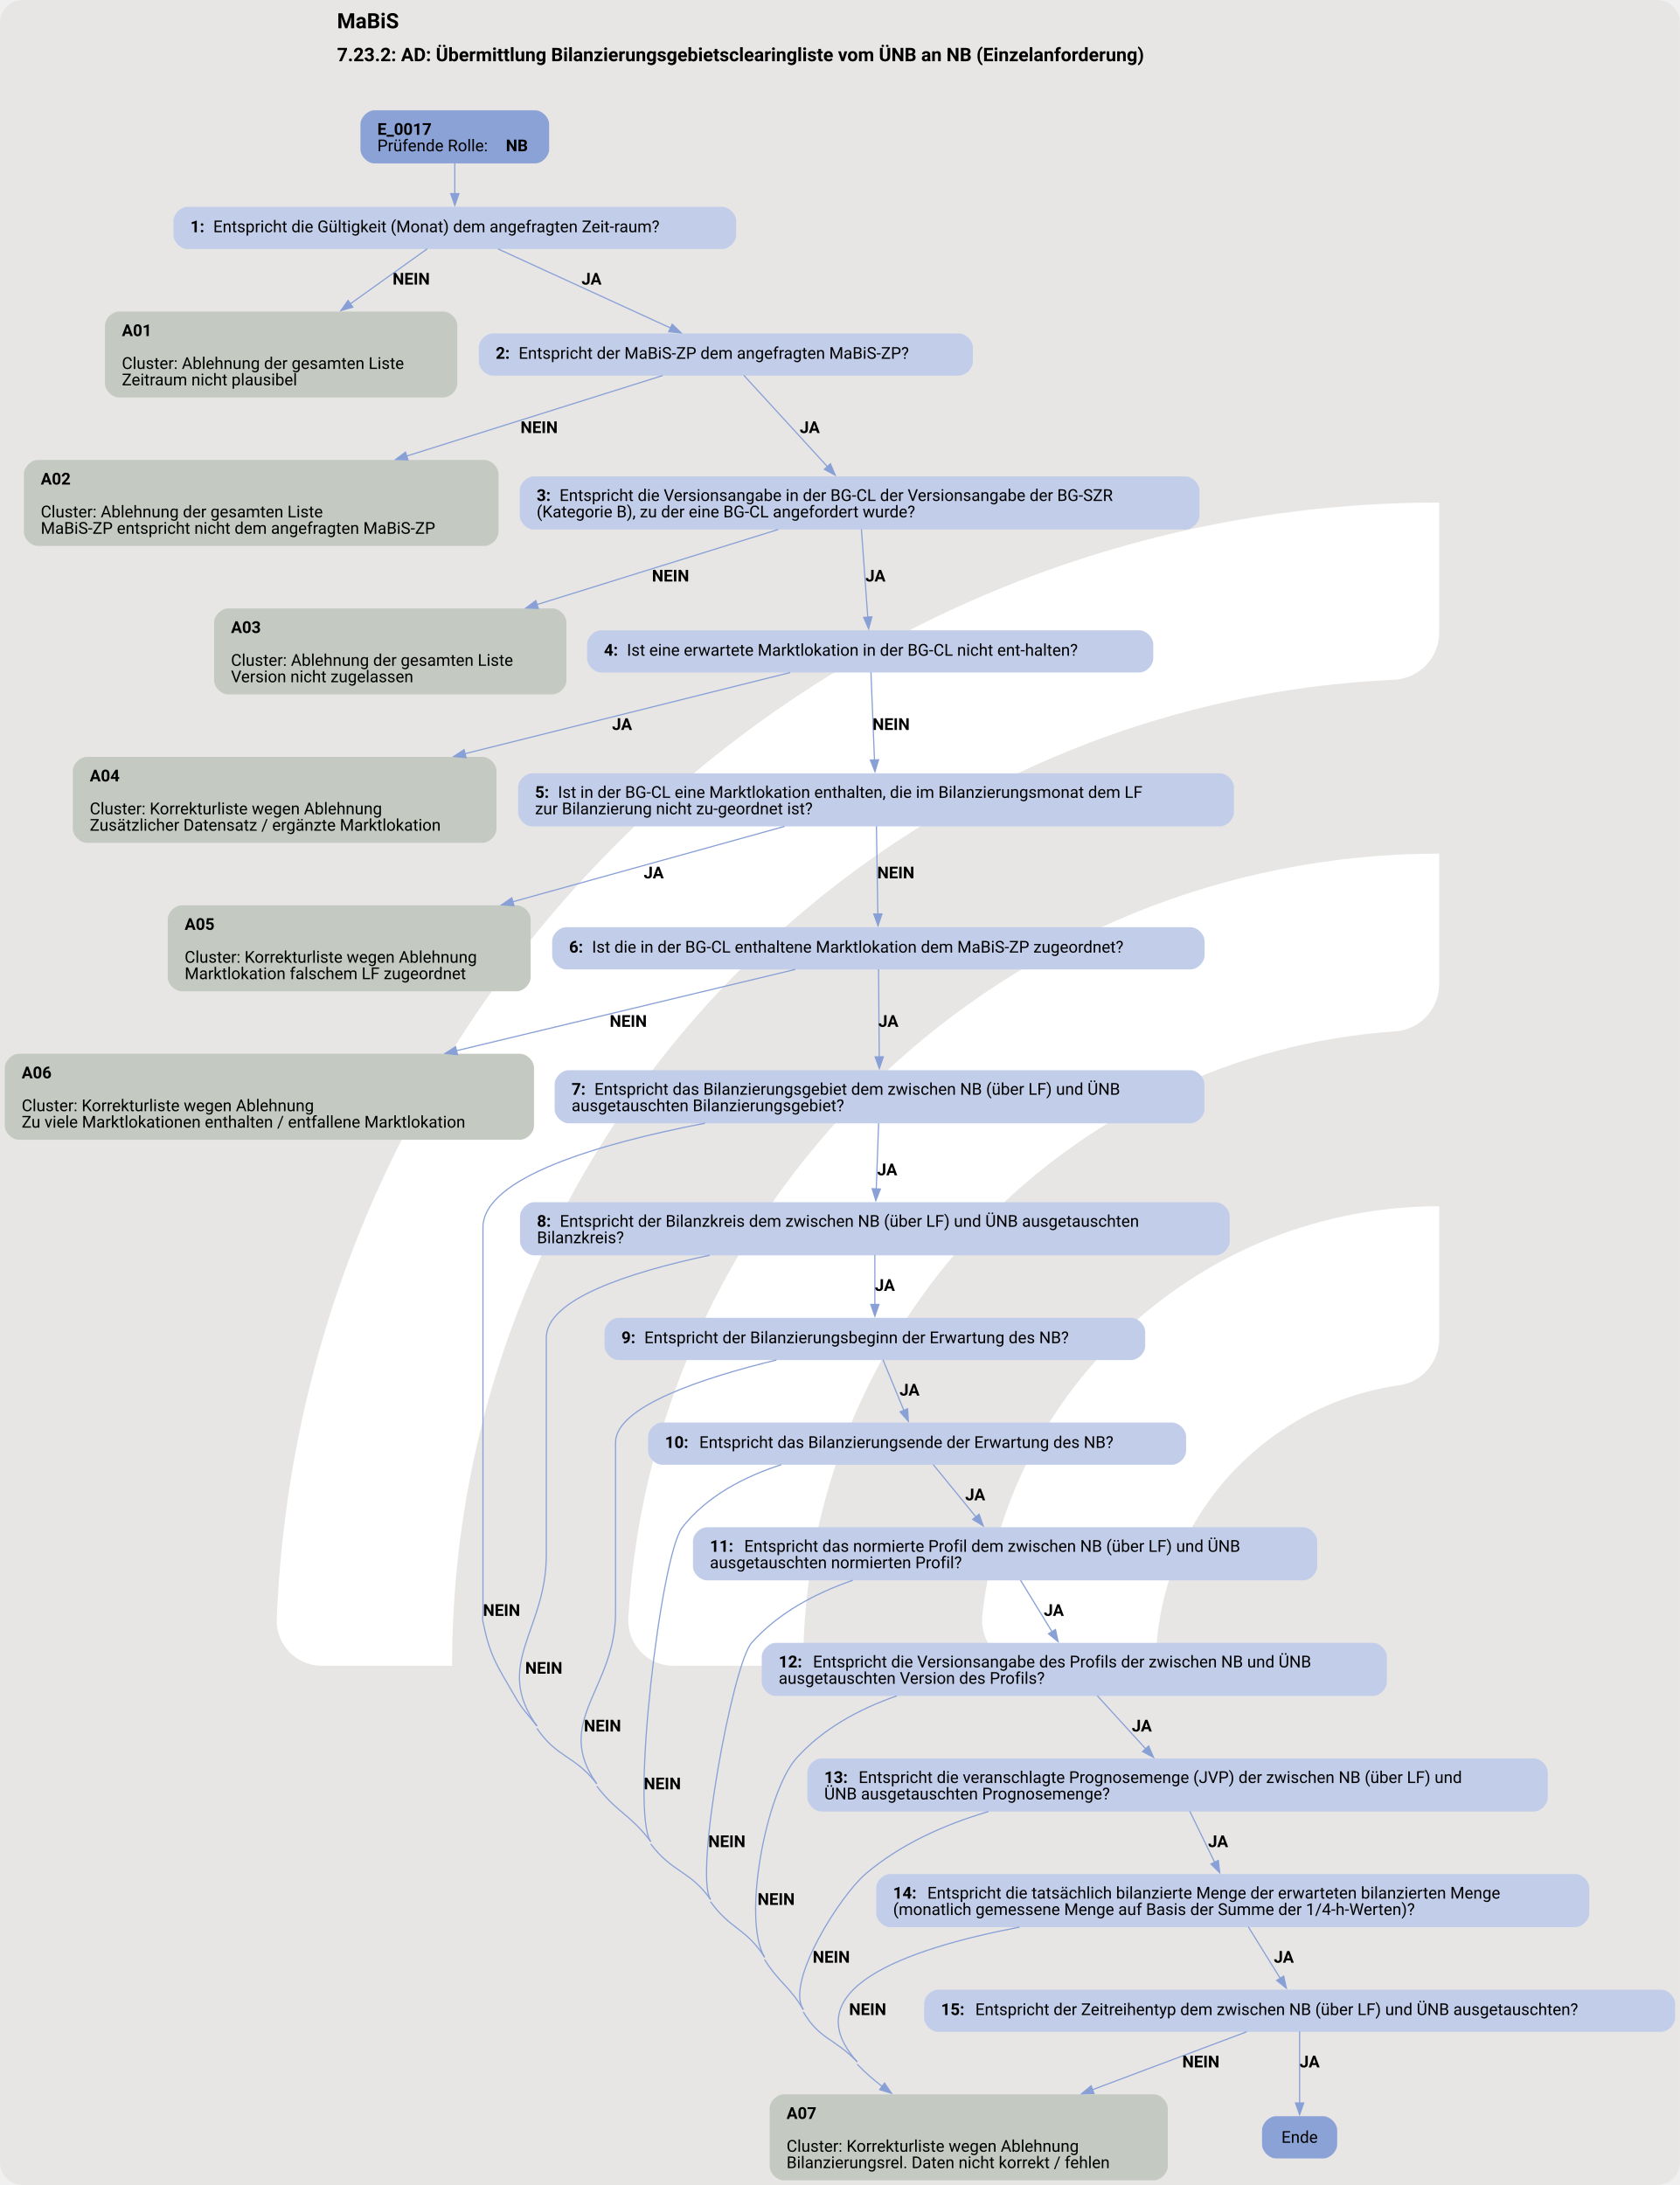
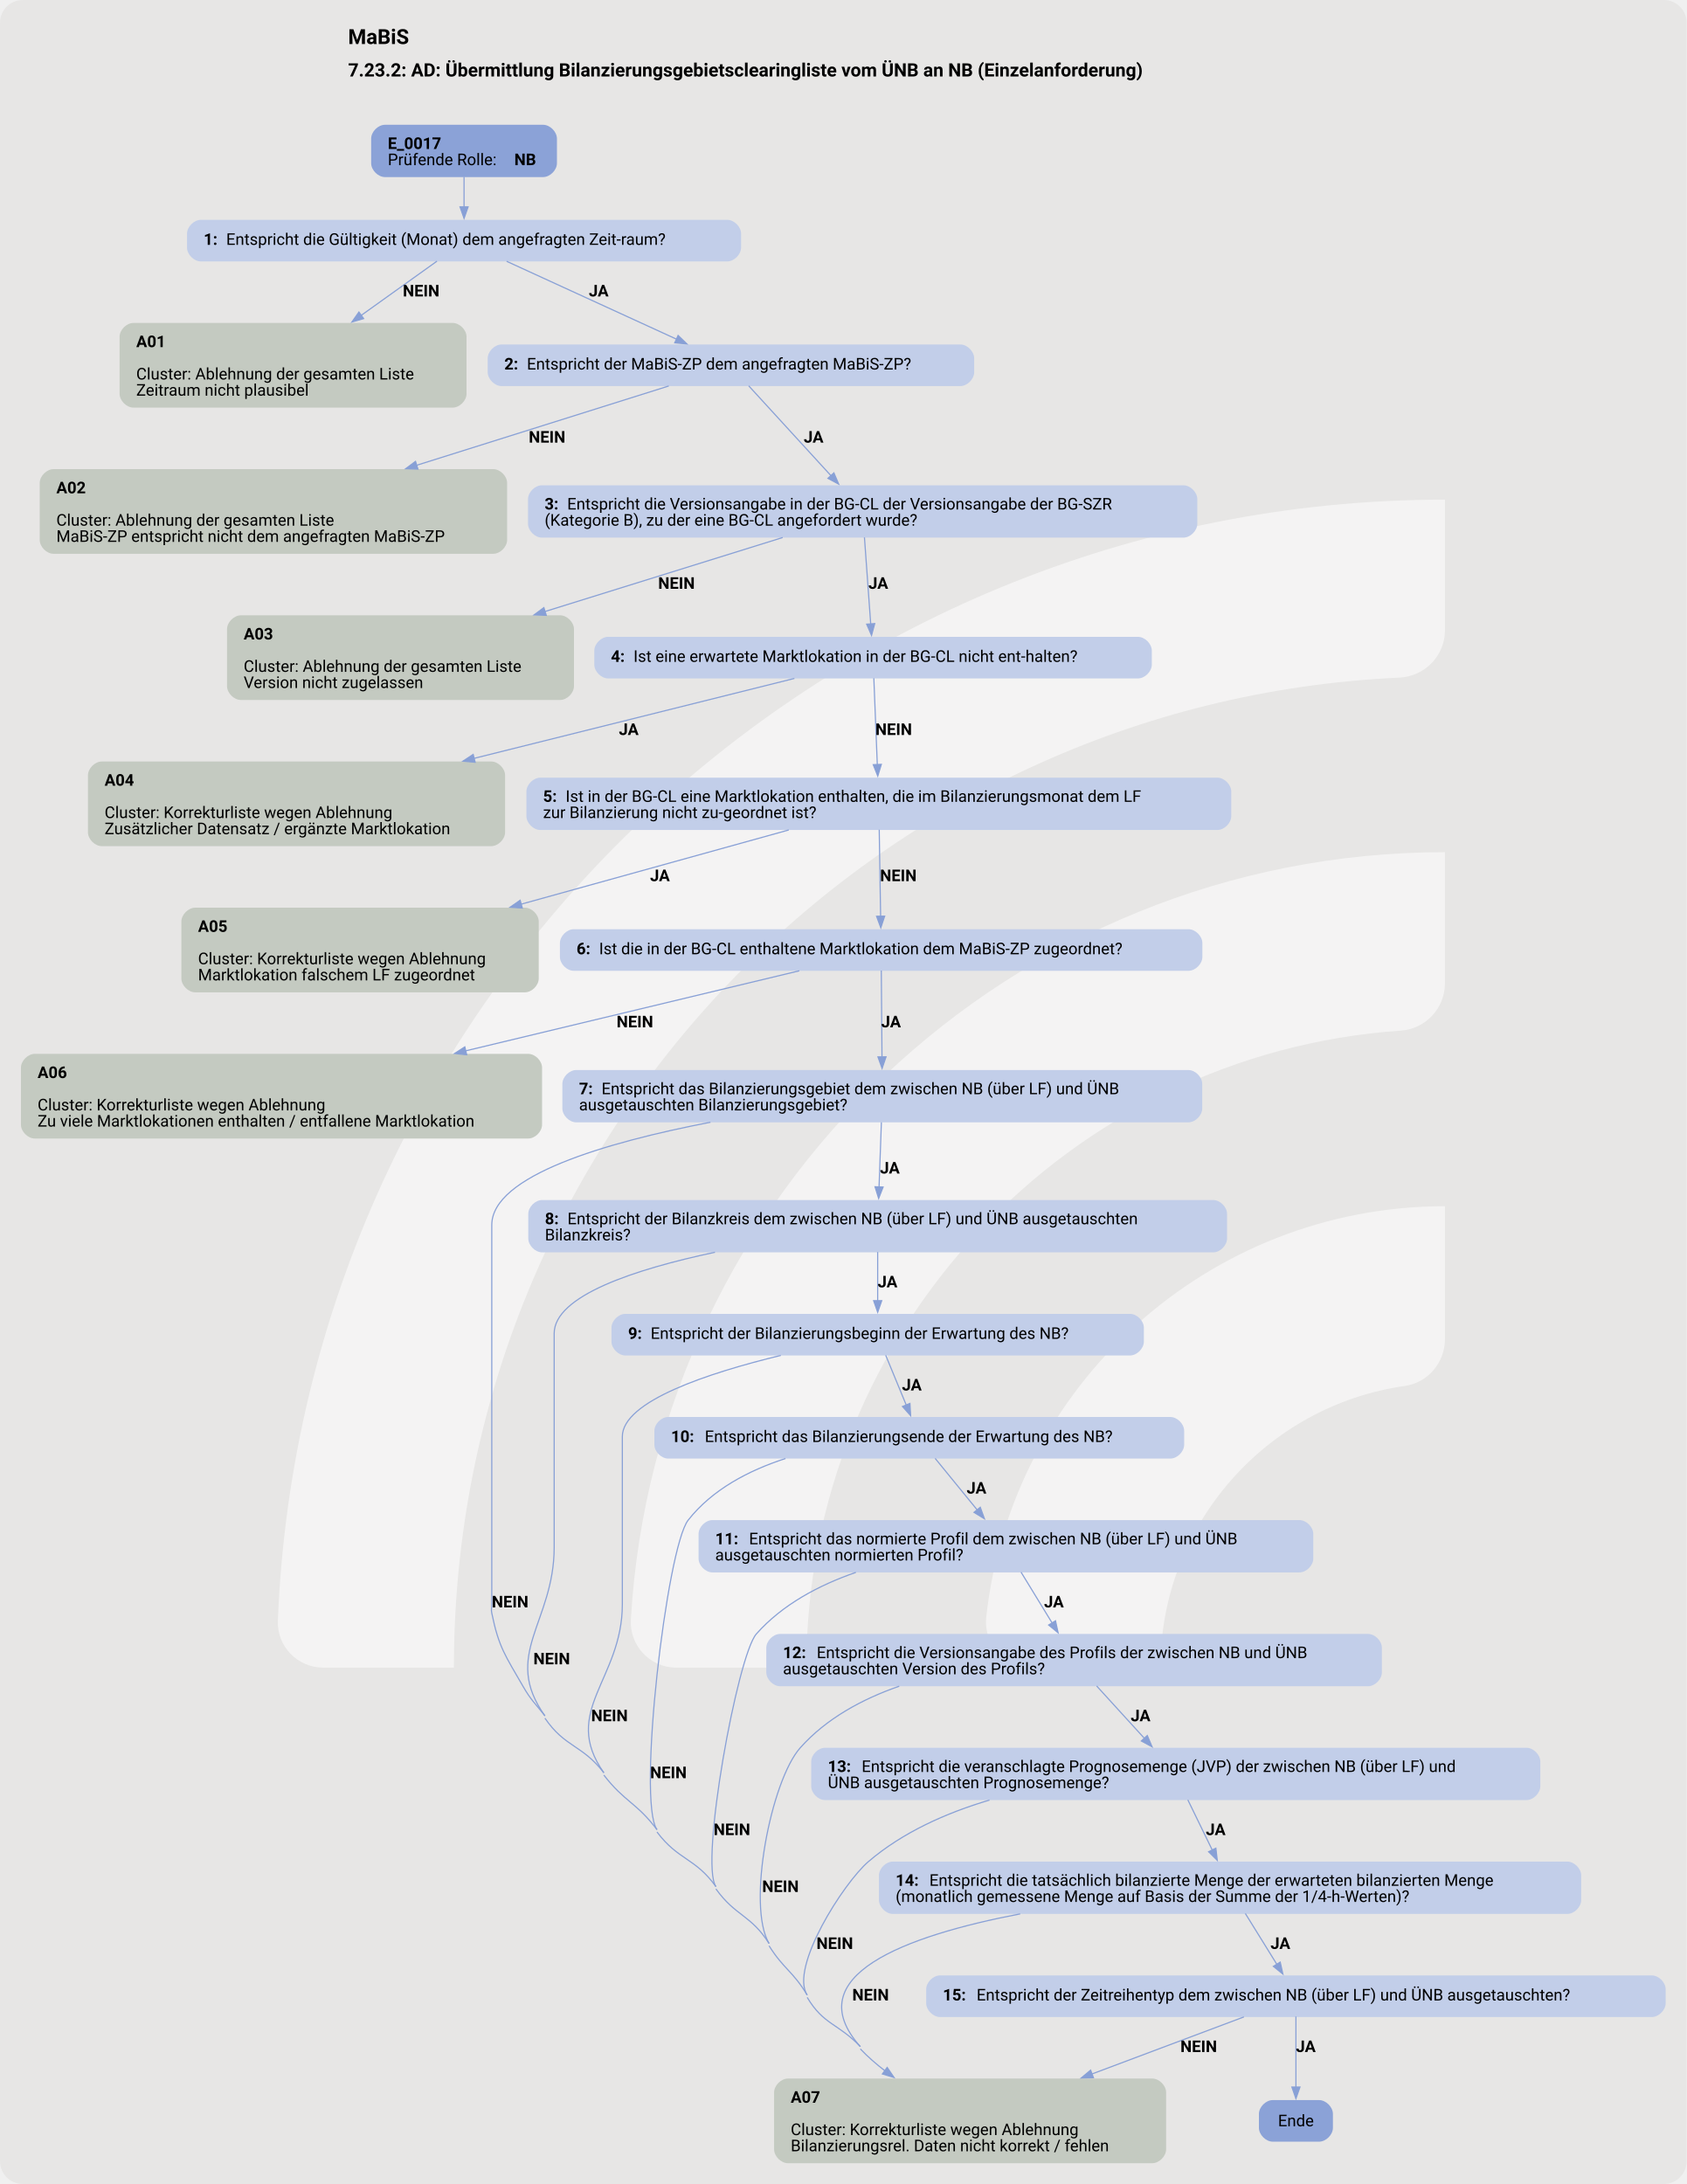
- <svg xmlns="http://www.w3.org/2000/svg" version="1.1" width="1476.0px" viewBox="0 0 1476.0 1920.0" height="1920.0px">
+ <svg xmlns="http://www.w3.org/2000/svg" version="1.1" width="1482.667px" viewBox="0 0 1482.667 1920.0" height="1920.0px">
  <g>
-     <svg version="1.1" width="1476.0px" viewBox="0 0 1476.0 1920.0" height="1920.0px">
-       <rect fill="#e7e6e5" x="0" y="0" width="1476.0" height="1920.0" rx="20" ry="20" />
+     <svg version="1.1" width="1482.667px" viewBox="0 0 1482.667 1920.0" height="1920.0px">
+       <rect fill="#e7e6e5" x="0" y="0" width="1482.667" height="1920.0" rx="20" ry="20" />
      <g>
-         <g transform="translate(147.6, 380.8935) scale(1 1) translate(0, 0) scale(2.038533 2.038533) ">
+         <g transform="translate(148.2667, 378.2778) scale(1 1) translate(0, 0) scale(2.047741 2.047741) ">
          <defs>
-             <style>.cls-1{fill:#fff;}</style>
+             <style>.cls-1{fill:#ffffff88;}</style>
          </defs>
          <path class="cls-1" d="M122.44,531.2h-56.1c-11,0-19.9-9.12-19.46-20.11C57.47,243.89,278.15,29.78,547.91,29.78v56.02c0,10.98-8.69,19.89-19.66,20.39-225.51,10.31-405.8,197-405.8,425Z" />
          <path class="cls-1" d="M273.78,531.2h-55.93c-11.23,0-20.09-9.48-19.43-20.69,10.74-183.44,163.39-329.39,349.48-329.39v56.26c0,10.71-8.27,19.62-18.96,20.35-142.35,9.77-255.17,128.69-255.17,273.46Z" />
          <path class="cls-1" d="M425.77,531.2h-55.45c-11.65,0-20.6-10.17-19.33-21.75,10.87-99.03,95.03-176.34,196.92-176.34v57.01c0,10.05-7.28,18.75-17.23,20.16-59.22,8.4-104.91,59.42-104.91,120.92Z" />
        </g>
-         <svg width="1107pt" height="1440pt" viewBox="0.00 0.00 1106.87 1440.00">
-           <g id="graph0" class="graph" transform="scale(0.7732 0.7732) rotate(0) translate(4 1858.39)">
+         <svg width="1112pt" height="1440pt" viewBox="0.00 0.00 1111.81 1440.00">
+           <g id="graph0" class="graph" transform="scale(0.761748 0.761748) rotate(0) translate(18 1872.39)">
            <text text-anchor="start" x="283.15" y="-1834.29" font-family="Roboto, sans-serif" font-weight="bold" font-size="18.00">MaBiS</text>
            <text text-anchor="start" x="283.15" y="-1806.19" font-family="Roboto, sans-serif" font-weight="bold" font-size="16.00">7.23.2: AD: Übermittlung Bilanzierungsgebietsclearingliste vom ÜNB an NB (Einzelanforderung)</text>
            <g id="node1" class="node">
              <path fill="#8ba2d7" stroke="black" stroke-width="0" d="M451.92,-1764.39C451.92,-1764.39 315.12,-1764.39 315.12,-1764.39 309.12,-1764.39 303.12,-1758.39 303.12,-1752.39 303.12,-1752.39 303.12,-1731.11 303.12,-1731.11 303.12,-1725.11 309.12,-1719.11 315.12,-1719.11 315.12,-1719.11 451.92,-1719.11 451.92,-1719.11 457.92,-1719.11 463.92,-1725.11 463.92,-1731.11 463.92,-1731.11 463.92,-1752.39 463.92,-1752.39 463.92,-1758.39 457.92,-1764.39 451.92,-1764.39" />
              <text text-anchor="start" x="317.52" y="-1743.45" font-family="Roboto, sans-serif" font-weight="bold" font-size="14.00">E_0017</text>
              <text text-anchor="start" x="317.52" y="-1729.45" font-family="Roboto, sans-serif" font-size="14.00">Prüfende Rolle: </text>
              <text text-anchor="start" x="427.02" y="-1729.45" font-family="Roboto, sans-serif" font-weight="bold" font-size="14.00">NB</text>
            </g>
            <g id="node2" class="node">
              <path fill="#c2cee9" stroke="black" stroke-width="0" d="M611.3,-1682.11C611.3,-1682.11 155.75,-1682.11 155.75,-1682.11 149.75,-1682.11 143.75,-1676.11 143.75,-1670.11 143.75,-1670.11 143.75,-1658.11 143.75,-1658.11 143.75,-1652.11 149.75,-1646.11 155.75,-1646.11 155.75,-1646.11 611.3,-1646.11 611.3,-1646.11 617.3,-1646.11 623.3,-1652.11 623.3,-1658.11 623.3,-1658.11 623.3,-1670.11 623.3,-1670.11 623.3,-1676.11 617.3,-1682.11 611.3,-1682.11" />
              <text text-anchor="start" x="158.15" y="-1660.44" font-family="Roboto, sans-serif" font-weight="bold" font-size="14.00">1: </text>
              <text text-anchor="start" x="177.65" y="-1660.44" font-family="Roboto, sans-serif" font-size="14.00">Entspricht die Gültigkeit (Monat) dem angefragten Zeit-raum?</text>
            </g>
            <g id="edge1" class="edge">
              <path fill="none" stroke="#88a0d6" d="M383.52,-1719.28C383.52,-1711.2 383.52,-1701.9 383.52,-1693.3" />
              <polygon fill="#88a0d6" stroke="#88a0d6" points="387.03,-1693.34 383.53,-1683.34 380.03,-1693.34 387.03,-1693.34" />
            </g>
            <g id="node3" class="node">
              <path fill="#c4cac1" stroke="black" stroke-width="0" d="M373.68,-1592.86C373.68,-1592.86 97.38,-1592.86 97.38,-1592.86 91.38,-1592.86 85.38,-1586.86 85.38,-1580.86 85.38,-1580.86 85.38,-1531.58 85.38,-1531.58 85.38,-1525.58 91.38,-1519.58 97.38,-1519.58 97.38,-1519.58 373.68,-1519.58 373.68,-1519.58 379.68,-1519.58 385.68,-1525.58 385.68,-1531.58 385.68,-1531.58 385.68,-1580.86 385.68,-1580.86 385.68,-1586.86 379.68,-1592.86 373.68,-1592.86" />
              <text text-anchor="start" x="99.78" y="-1571.92" font-family="Roboto, sans-serif" font-weight="bold" font-size="14.00">A01</text>
              <text text-anchor="start" x="99.78" y="-1543.92" font-family="Roboto, sans-serif" font-size="14.00">Cluster: Ablehnung der gesamten Liste</text>
              <text text-anchor="start" x="99.78" y="-1529.92" font-family="Roboto, sans-serif" font-size="14.00">Zeitraum nicht plausibel</text>
            </g>
            <g id="edge2" class="edge">
              <path fill="none" stroke="#88a0d6" d="M360.07,-1646.33C342.45,-1633.72 317.5,-1615.87 294.56,-1599.46" />
              <polygon fill="#88a0d6" stroke="#88a0d6" points="296.61,-1596.62 286.44,-1593.65 292.54,-1602.31 296.61,-1596.62" />
              <text text-anchor="start" x="330.52" y="-1615.81" font-family="Roboto, sans-serif" font-weight="bold" font-size="14.00">NEIN</text>
            </g>
            <g id="node4" class="node">
              <path fill="#c2cee9" stroke="black" stroke-width="0" d="M813.05,-1574.22C813.05,-1574.22 416,-1574.22 416,-1574.22 410,-1574.22 404,-1568.22 404,-1562.22 404,-1562.22 404,-1550.22 404,-1550.22 404,-1544.22 410,-1538.22 416,-1538.22 416,-1538.22 813.05,-1538.22 813.05,-1538.22 819.05,-1538.22 825.05,-1544.22 825.05,-1550.22 825.05,-1550.22 825.05,-1562.22 825.05,-1562.22 825.05,-1568.22 819.05,-1574.22 813.05,-1574.22" />
              <text text-anchor="start" x="418.4" y="-1552.55" font-family="Roboto, sans-serif" font-weight="bold" font-size="14.00">2: </text>
              <text text-anchor="start" x="437.9" y="-1552.55" font-family="Roboto, sans-serif" font-size="14.00">Entspricht der MaBiS-ZP dem angefragten MaBiS-ZP?</text>
            </g>
            <g id="edge3" class="edge">
              <path fill="none" stroke="#88a0d6" d="M420.38,-1646.21C460.28,-1627.93 524,-1598.72 567.48,-1578.78" />
              <polygon fill="#88a0d6" stroke="#88a0d6" points="568.79,-1582.03 576.42,-1574.69 565.87,-1575.67 568.79,-1582.03" />
              <text text-anchor="start" x="491.52" y="-1615.81" font-family="Roboto, sans-serif" font-weight="bold" font-size="14.00">JA</text>
            </g>
            <g id="node5" class="node">
              <path fill="#c4cac1" stroke="black" stroke-width="0" d="M408.8,-1466.33C408.8,-1466.33 28.25,-1466.33 28.25,-1466.33 22.25,-1466.33 16.25,-1460.33 16.25,-1454.33 16.25,-1454.33 16.25,-1405.05 16.25,-1405.05 16.25,-1399.05 22.25,-1393.05 28.25,-1393.05 28.25,-1393.05 408.8,-1393.05 408.8,-1393.05 414.8,-1393.05 420.8,-1399.05 420.8,-1405.05 420.8,-1405.05 420.8,-1454.33 420.8,-1454.33 420.8,-1460.33 414.8,-1466.33 408.8,-1466.33" />
              <text text-anchor="start" x="30.65" y="-1445.39" font-family="Roboto, sans-serif" font-weight="bold" font-size="14.00">A02</text>
              <text text-anchor="start" x="30.65" y="-1417.39" font-family="Roboto, sans-serif" font-size="14.00">Cluster: Ablehnung der gesamten Liste</text>
              <text text-anchor="start" x="30.65" y="-1403.39" font-family="Roboto, sans-serif" font-size="14.00">MaBiS-ZP entspricht nicht dem angefragten MaBiS-ZP</text>
            </g>
            <g id="edge4" class="edge">
              <path fill="none" stroke="#88a0d6" d="M560.71,-1538.3C504.87,-1520.74 415.64,-1492.68 342.29,-1469.61" />
              <polygon fill="#88a0d6" stroke="#88a0d6" points="343.62,-1466.36 333.03,-1466.7 341.52,-1473.04 343.62,-1466.36" />
              <text text-anchor="start" x="439.52" y="-1489.28" font-family="Roboto, sans-serif" font-weight="bold" font-size="14.00">NEIN</text>
            </g>
            <g id="node6" class="node">
              <path fill="#c2cee9" stroke="black" stroke-width="0" d="M1006.17,-1452.33C1006.17,-1452.33 450.88,-1452.33 450.88,-1452.33 444.88,-1452.33 438.88,-1446.33 438.88,-1440.33 438.88,-1440.33 438.88,-1419.05 438.88,-1419.05 438.88,-1413.05 444.88,-1407.05 450.88,-1407.05 450.88,-1407.05 1006.17,-1407.05 1006.17,-1407.05 1012.17,-1407.05 1018.17,-1413.05 1018.17,-1419.05 1018.17,-1419.05 1018.17,-1440.33 1018.17,-1440.33 1018.17,-1446.33 1012.17,-1452.33 1006.17,-1452.33" />
              <text text-anchor="start" x="453.27" y="-1431.39" font-family="Roboto, sans-serif" font-weight="bold" font-size="14.00">3: </text>
              <text text-anchor="start" x="472.77" y="-1431.39" font-family="Roboto, sans-serif" font-size="14.00">Entspricht die Versionsangabe in der BG-CL der Versionsangabe der BG-SZR</text>
              <text text-anchor="start" x="453.27" y="-1417.39" font-family="Roboto, sans-serif" font-size="14.00">(Kategorie B), zu der eine BG-CL angefordert wurde?</text>
            </g>
            <g id="edge5" class="edge">
              <path fill="none" stroke="#88a0d6" d="M629.9,-1538.43C648.17,-1518.47 678.97,-1484.82 701.3,-1460.43" />
              <polygon fill="#88a0d6" stroke="#88a0d6" points="703.62,-1463.08 707.79,-1453.34 698.46,-1458.35 703.62,-1463.08" />
              <text text-anchor="start" x="677.52" y="-1489.28" font-family="Roboto, sans-serif" font-weight="bold" font-size="14.00">JA</text>
            </g>
            <g id="node7" class="node">
              <path fill="#c4cac1" stroke="black" stroke-width="0" d="M466.67,-1339.8C466.67,-1339.8 190.38,-1339.8 190.38,-1339.8 184.38,-1339.8 178.37,-1333.8 178.37,-1327.8 178.37,-1327.8 178.37,-1278.52 178.37,-1278.52 178.37,-1272.52 184.37,-1266.52 190.37,-1266.52 190.37,-1266.52 466.67,-1266.52 466.67,-1266.52 472.67,-1266.52 478.67,-1272.52 478.67,-1278.52 478.67,-1278.52 478.67,-1327.8 478.67,-1327.8 478.67,-1333.8 472.67,-1339.8 466.67,-1339.8" />
              <text text-anchor="start" x="192.77" y="-1318.86" font-family="Roboto, sans-serif" font-weight="bold" font-size="14.00">A03</text>
              <text text-anchor="start" x="192.77" y="-1290.86" font-family="Roboto, sans-serif" font-size="14.00">Cluster: Ablehnung der gesamten Liste</text>
              <text text-anchor="start" x="192.77" y="-1276.86" font-family="Roboto, sans-serif" font-size="14.00">Version nicht zugelassen</text>
            </g>
            <g id="edge6" class="edge">
              <path fill="none" stroke="#88a0d6" d="M659.31,-1407.14C602.74,-1389.53 521.32,-1364.18 453.42,-1343.04" />
              <polygon fill="#88a0d6" stroke="#88a0d6" points="454.68,-1339.77 444.09,-1340.14 452.6,-1346.45 454.68,-1339.77" />
              <text text-anchor="start" x="551.52" y="-1362.75" font-family="Roboto, sans-serif" font-weight="bold" font-size="14.00">NEIN</text>
            </g>
            <g id="node8" class="node">
              <path fill="#c2cee9" stroke="black" stroke-width="0" d="M966.8,-1321.16C966.8,-1321.16 508.25,-1321.16 508.25,-1321.16 502.25,-1321.16 496.25,-1315.16 496.25,-1309.16 496.25,-1309.16 496.25,-1297.16 496.25,-1297.16 496.25,-1291.16 502.25,-1285.16 508.25,-1285.16 508.25,-1285.16 966.8,-1285.16 966.8,-1285.16 972.8,-1285.16 978.8,-1291.16 978.8,-1297.16 978.8,-1297.16 978.8,-1309.16 978.8,-1309.16 978.8,-1315.16 972.8,-1321.16 966.8,-1321.16" />
              <text text-anchor="start" x="510.65" y="-1299.49" font-family="Roboto, sans-serif" font-weight="bold" font-size="14.00">4: </text>
              <text text-anchor="start" x="530.15" y="-1299.49" font-family="Roboto, sans-serif" font-size="14.00">Ist eine erwartete Marktlokation in der BG-CL nicht ent-halten?</text>
            </g>
            <g id="edge7" class="edge">
              <path fill="none" stroke="#88a0d6" d="M730.07,-1407.28C731.57,-1386.53 733.85,-1354.95 735.5,-1332.2" />
              <polygon fill="#88a0d6" stroke="#88a0d6" points="738.98,-1332.64 736.21,-1322.42 731.99,-1332.14 738.98,-1332.64" />
              <text text-anchor="start" x="733.52" y="-1362.75" font-family="Roboto, sans-serif" font-weight="bold" font-size="14.00">JA</text>
            </g>
            <g id="node9" class="node">
              <path fill="#c4cac1" stroke="black" stroke-width="0" d="M407.05,-1213.27C407.05,-1213.27 70,-1213.27 70,-1213.27 64,-1213.27 58,-1207.27 58,-1201.27 58,-1201.27 58,-1151.99 58,-1151.99 58,-1145.99 64,-1139.99 70,-1139.99 70,-1139.99 407.05,-1139.99 407.05,-1139.99 413.05,-1139.99 419.05,-1145.99 419.05,-1151.99 419.05,-1151.99 419.05,-1201.27 419.05,-1201.27 419.05,-1207.27 413.05,-1213.27 407.05,-1213.27" />
              <text text-anchor="start" x="72.4" y="-1192.33" font-family="Roboto, sans-serif" font-weight="bold" font-size="14.00">A04</text>
              <text text-anchor="start" x="72.4" y="-1164.33" font-family="Roboto, sans-serif" font-size="14.00">Cluster: Korrekturliste wegen Ablehnung</text>
              <text text-anchor="start" x="72.4" y="-1150.33" font-family="Roboto, sans-serif" font-size="14.00">Zusätzlicher Datensatz / ergänzte Marktlokation</text>
            </g>
            <g id="edge8" class="edge">
              <path fill="none" stroke="#88a0d6" d="M669.45,-1285.17C598.45,-1267.45 484.79,-1239.09 392.02,-1215.94" />
              <polygon fill="#88a0d6" stroke="#88a0d6" points="393.12,-1212.6 382.57,-1213.58 391.42,-1219.39 393.12,-1212.6" />
              <text text-anchor="start" x="517.52" y="-1236.22" font-family="Roboto, sans-serif" font-weight="bold" font-size="14.00">JA</text>
            </g>
            <g id="node10" class="node">
              <path fill="#c2cee9" stroke="black" stroke-width="0" d="M1035.55,-1199.27C1035.55,-1199.27 449.5,-1199.27 449.5,-1199.27 443.5,-1199.27 437.5,-1193.27 437.5,-1187.27 437.5,-1187.27 437.5,-1165.99 437.5,-1165.99 437.5,-1159.99 443.5,-1153.99 449.5,-1153.99 449.5,-1153.99 1035.55,-1153.99 1035.55,-1153.99 1041.55,-1153.99 1047.55,-1159.99 1047.55,-1165.99 1047.55,-1165.99 1047.55,-1187.27 1047.55,-1187.27 1047.55,-1193.27 1041.55,-1199.27 1035.55,-1199.27" />
              <text text-anchor="start" x="451.9" y="-1178.33" font-family="Roboto, sans-serif" font-weight="bold" font-size="14.00">5: </text>
              <text text-anchor="start" x="471.4" y="-1178.33" font-family="Roboto, sans-serif" font-size="14.00">Ist in der BG-CL eine Marktlokation enthalten, die im Bilanzierungsmonat dem LF</text>
              <text text-anchor="start" x="451.9" y="-1164.33" font-family="Roboto, sans-serif" font-size="14.00">zur Bilanzierung nicht zu-geordnet ist?</text>
            </g>
            <g id="edge9" class="edge">
              <path fill="none" stroke="#88a0d6" d="M738.2,-1285.37C738.97,-1266.28 740.23,-1234.67 741.2,-1210.61" />
              <polygon fill="#88a0d6" stroke="#88a0d6" points="744.7,-1210.81 741.6,-1200.67 737.7,-1210.53 744.7,-1210.81" />
              <text text-anchor="start" x="739.52" y="-1236.22" font-family="Roboto, sans-serif" font-weight="bold" font-size="14.00">NEIN</text>
            </g>
            <g id="node11" class="node">
              <path fill="#c4cac1" stroke="black" stroke-width="0" d="M436.17,-1086.74C436.17,-1086.74 150.88,-1086.74 150.88,-1086.74 144.88,-1086.74 138.87,-1080.74 138.87,-1074.74 138.87,-1074.74 138.87,-1025.46 138.87,-1025.46 138.87,-1019.46 144.87,-1013.46 150.87,-1013.46 150.87,-1013.46 436.17,-1013.46 436.17,-1013.46 442.17,-1013.46 448.17,-1019.46 448.17,-1025.46 448.17,-1025.46 448.17,-1074.74 448.17,-1074.74 448.17,-1080.74 442.17,-1086.74 436.17,-1086.74" />
              <text text-anchor="start" x="153.27" y="-1065.8" font-family="Roboto, sans-serif" font-weight="bold" font-size="14.00">A05</text>
              <text text-anchor="start" x="153.27" y="-1037.8" font-family="Roboto, sans-serif" font-size="14.00">Cluster: Korrekturliste wegen Ablehnung</text>
              <text text-anchor="start" x="153.27" y="-1023.8" font-family="Roboto, sans-serif" font-size="14.00">Marktlokation falschem LF zugeordnet</text>
            </g>
            <g id="edge10" class="edge">
              <path fill="none" stroke="#88a0d6" d="M664.57,-1154.01C600.77,-1136.32 508.93,-1110.84 432.59,-1089.67" />
              <polygon fill="#88a0d6" stroke="#88a0d6" points="433.95,-1086.42 423.38,-1087.12 432.08,-1093.16 433.95,-1086.42" />
              <text text-anchor="start" x="544.52" y="-1109.69" font-family="Roboto, sans-serif" font-weight="bold" font-size="14.00">JA</text>
            </g>
            <g id="node12" class="node">
              <path fill="#c2cee9" stroke="black" stroke-width="0" d="M1010.55,-1068.1C1010.55,-1068.1 478.5,-1068.1 478.5,-1068.1 472.5,-1068.1 466.5,-1062.1 466.5,-1056.1 466.5,-1056.1 466.5,-1044.1 466.5,-1044.1 466.5,-1038.1 472.5,-1032.1 478.5,-1032.1 478.5,-1032.1 1010.55,-1032.1 1010.55,-1032.1 1016.55,-1032.1 1022.55,-1038.1 1022.55,-1044.1 1022.55,-1044.1 1022.55,-1056.1 1022.55,-1056.1 1022.55,-1062.1 1016.55,-1068.1 1010.55,-1068.1" />
              <text text-anchor="start" x="480.9" y="-1046.42" font-family="Roboto, sans-serif" font-weight="bold" font-size="14.00">6: </text>
              <text text-anchor="start" x="500.4" y="-1046.42" font-family="Roboto, sans-serif" font-size="14.00">Ist die in der BG-CL enthaltene Marktlokation dem MaBiS-ZP zugeordnet?</text>
            </g>
            <g id="edge11" class="edge">
              <path fill="none" stroke="#88a0d6" d="M742.87,-1154.22C743.2,-1133.47 743.71,-1101.89 744.07,-1079.14" />
              <polygon fill="#88a0d6" stroke="#88a0d6" points="747.57,-1079.41 744.23,-1069.36 740.57,-1079.3 747.57,-1079.41" />
              <text text-anchor="start" x="743.52" y="-1109.69" font-family="Roboto, sans-serif" font-weight="bold" font-size="14.00">NEIN</text>
            </g>
            <g id="node13" class="node">
              <path fill="#c4cac1" stroke="black" stroke-width="0" d="M439.05,-960.21C439.05,-960.21 12,-960.21 12,-960.21 6,-960.21 0,-954.21 0,-948.21 0,-948.21 0,-898.93 0,-898.93 0,-892.93 6,-886.93 12,-886.93 12,-886.93 439.05,-886.93 439.05,-886.93 445.05,-886.93 451.05,-892.93 451.05,-898.93 451.05,-898.93 451.05,-948.21 451.05,-948.21 451.05,-954.21 445.05,-960.21 439.05,-960.21" />
              <text text-anchor="start" x="14.4" y="-939.27" font-family="Roboto, sans-serif" font-weight="bold" font-size="14.00">A06</text>
              <text text-anchor="start" x="14.4" y="-911.27" font-family="Roboto, sans-serif" font-size="14.00">Cluster: Korrekturliste wegen Ablehnung</text>
              <text text-anchor="start" x="14.4" y="-897.27" font-family="Roboto, sans-serif" font-size="14.00">Zu viele Marktlokationen enthalten / entfallene Marktlokation</text>
            </g>
            <g id="edge12" class="edge">
              <path fill="none" stroke="#88a0d6" d="M673.72,-1032.11C599.8,-1014.37 481.42,-985.97 384.88,-962.81" />
              <polygon fill="#88a0d6" stroke="#88a0d6" points="385.83,-959.43 375.29,-960.5 384.19,-966.24 385.83,-959.43" />
              <text text-anchor="start" x="515.52" y="-983.16" font-family="Roboto, sans-serif" font-weight="bold" font-size="14.00">NEIN</text>
            </g>
            <g id="node14" class="node">
              <path fill="#c2cee9" stroke="black" stroke-width="0" d="M1010.42,-946.21C1010.42,-946.21 480.62,-946.21 480.62,-946.21 474.62,-946.21 468.62,-940.21 468.62,-934.21 468.62,-934.21 468.62,-912.93 468.62,-912.93 468.62,-906.93 474.62,-900.93 480.62,-900.93 480.62,-900.93 1010.42,-900.93 1010.42,-900.93 1016.42,-900.93 1022.42,-906.93 1022.42,-912.93 1022.42,-912.93 1022.42,-934.21 1022.42,-934.21 1022.42,-940.21 1016.42,-946.21 1010.42,-946.21" />
              <text text-anchor="start" x="483.02" y="-925.27" font-family="Roboto, sans-serif" font-weight="bold" font-size="14.00">7: </text>
              <text text-anchor="start" x="502.52" y="-925.27" font-family="Roboto, sans-serif" font-size="14.00">Entspricht das Bilanzierungsgebiet dem zwischen NB (über LF) und ÜNB</text>
              <text text-anchor="start" x="483.02" y="-911.27" font-family="Roboto, sans-serif" font-size="14.00">ausgetauschten Bilanzierungsgebiet?</text>
            </g>
            <g id="edge13" class="edge">
              <path fill="none" stroke="#88a0d6" d="M744.66,-1032.31C744.81,-1013.22 745.07,-981.61 745.26,-957.55" />
              <polygon fill="#88a0d6" stroke="#88a0d6" points="748.76,-957.64 745.34,-947.62 741.76,-957.59 748.76,-957.64" />
              <text text-anchor="start" x="744.52" y="-983.16" font-family="Roboto, sans-serif" font-weight="bold" font-size="14.00">JA</text>
            </g>
            <g id="node15" class="node">
              <path fill="#c4cac1" stroke="black" stroke-width="0" d="M979.17,-73.28C979.17,-73.28 663.88,-73.28 663.88,-73.28 657.88,-73.28 651.88,-67.28 651.88,-61.28 651.88,-61.28 651.88,-12 651.88,-12 651.88,-6 657.88,0 663.88,0 663.88,0 979.17,0 979.17,0 985.17,0 991.17,-6 991.17,-12 991.17,-12 991.17,-61.28 991.17,-61.28 991.17,-67.28 985.17,-73.28 979.17,-73.28" />
              <text text-anchor="start" x="666.27" y="-52.34" font-family="Roboto, sans-serif" font-weight="bold" font-size="14.00">A07</text>
              <text text-anchor="start" x="666.27" y="-24.34" font-family="Roboto, sans-serif" font-size="14.00">Cluster: Korrekturliste wegen Ablehnung</text>
              <text text-anchor="start" x="666.27" y="-10.34" font-family="Roboto, sans-serif" font-size="14.00">Bilanzierungsrel. Daten nicht korrekt / fehlen</text>
            </g>
            <g id="edge14" class="edge">
              <path fill="none" stroke="#88a0d6" d="M596.78,-901.02C506.1,-883.53 407.52,-854.72 407.52,-812.04 407.52,-812.04 407.52,-812.04 407.52,-483.74 407.52,-480.36 406.85,-479.44 407.52,-476.12 413.65,-446.16 419.31,-439.37 434.52,-412.84 441.58,-400.54 444.83,-398.42 453.52,-387.21" />
              <path fill="none" stroke="#88a0d6" d="M453.52,-385.21C470.94,-359.68 485.67,-362.43 504.52,-337.95" />
              <path fill="none" stroke="#88a0d6" d="M504.52,-335.95C522.41,-312.73 532.92,-312.12 550.52,-288.69" />
              <path fill="none" stroke="#88a0d6" d="M550.52,-286.69C569.08,-261.97 583.51,-264.53 601.52,-239.42" />
              <path fill="none" stroke="#88a0d6" d="M601.52,-237.42C618.61,-213.6 631.93,-214.97 647.52,-190.16" />
              <path fill="none" stroke="#88a0d6" d="M647.52,-188.16C660.28,-167.87 668.27,-166.12 680.52,-145.53" />
              <path fill="none" stroke="#88a0d6" d="M680.52,-143.53C694.78,-119.58 707.33,-121.12 726.52,-100.91" />
              <path fill="none" stroke="#88a0d6" d="M726.52,-98.91C732.94,-92.15 740.23,-85.8 747.87,-79.93" />
              <polygon fill="#88a0d6" stroke="#88a0d6" points="749.74,-82.9 755.73,-74.16 745.6,-77.26 749.74,-82.9" />
              <text text-anchor="start" x="407.52" y="-481.07" font-family="Roboto, sans-serif" font-weight="bold" font-size="14.00">NEIN</text>
            </g>
            <g id="node16" class="node">
              <path fill="#c2cee9" stroke="black" stroke-width="0" d="M1031.92,-833.68C1031.92,-833.68 451.12,-833.68 451.12,-833.68 445.12,-833.68 439.12,-827.68 439.12,-821.68 439.12,-821.68 439.12,-800.4 439.12,-800.4 439.12,-794.4 445.12,-788.4 451.12,-788.4 451.12,-788.4 1031.92,-788.4 1031.92,-788.4 1037.92,-788.4 1043.92,-794.4 1043.92,-800.4 1043.92,-800.4 1043.92,-821.68 1043.92,-821.68 1043.92,-827.68 1037.92,-833.68 1031.92,-833.68" />
              <text text-anchor="start" x="453.52" y="-812.74" font-family="Roboto, sans-serif" font-weight="bold" font-size="14.00">8: </text>
              <text text-anchor="start" x="473.02" y="-812.74" font-family="Roboto, sans-serif" font-size="14.00">Entspricht der Bilanzkreis dem zwischen NB (über LF) und ÜNB ausgetauschten</text>
              <text text-anchor="start" x="453.52" y="-798.74" font-family="Roboto, sans-serif" font-size="14.00">Bilanzkreis?</text>
            </g>
            <g id="edge15" class="edge">
              <path fill="none" stroke="#88a0d6" d="M744.74,-901C744.17,-885.02 743.37,-862.97 742.71,-844.82" />
              <polygon fill="#88a0d6" stroke="#88a0d6" points="746.22,-844.94 742.36,-835.07 739.22,-845.19 746.22,-844.94" />
              <text text-anchor="start" x="743.52" y="-856.63" font-family="Roboto, sans-serif" font-weight="bold" font-size="14.00">JA</text>
            </g>
            <g id="edge16" class="edge">
              <path fill="none" stroke="#88a0d6" d="M600.7,-788.48C530.98,-773.69 461.52,-750.77 461.52,-718.15 461.52,-718.15 461.52,-718.15 461.52,-533.01 461.52,-468.11 415.83,-440.04 453.52,-387.21" />
              <text text-anchor="start" x="443.52" y="-431.8" font-family="Roboto, sans-serif" font-weight="bold" font-size="14.00">NEIN</text>
            </g>
            <g id="node17" class="node">
              <path fill="#c2cee9" stroke="black" stroke-width="0" d="M959.92,-735.15C959.92,-735.15 523.12,-735.15 523.12,-735.15 517.12,-735.15 511.12,-729.15 511.12,-723.15 511.12,-723.15 511.12,-711.15 511.12,-711.15 511.12,-705.15 517.12,-699.15 523.12,-699.15 523.12,-699.15 959.92,-699.15 959.92,-699.15 965.92,-699.15 971.92,-705.15 971.92,-711.15 971.92,-711.15 971.92,-723.15 971.92,-723.15 971.92,-729.15 965.92,-735.15 959.92,-735.15" />
              <text text-anchor="start" x="525.52" y="-713.48" font-family="Roboto, sans-serif" font-weight="bold" font-size="14.00">9: </text>
              <text text-anchor="start" x="545.02" y="-713.48" font-family="Roboto, sans-serif" font-size="14.00">Entspricht der Bilanzierungsbeginn der Erwartung des NB?</text>
            </g>
            <g id="edge17" class="edge">
              <path fill="none" stroke="#88a0d6" d="M741.52,-788.73C741.52,-776.1 741.52,-759.94 741.52,-746.28" />
              <polygon fill="#88a0d6" stroke="#88a0d6" points="745.03,-746.57 741.53,-736.57 738.03,-746.57 745.03,-746.57" />
              <text text-anchor="start" x="741.52" y="-758.1" font-family="Roboto, sans-serif" font-weight="bold" font-size="14.00">JA</text>
            </g>
            <g id="edge18" class="edge">
              <path fill="none" stroke="#88a0d6" d="M657.66,-699.19C595.14,-684.06 520.52,-659.58 520.52,-628.9 520.52,-628.9 520.52,-628.9 520.52,-483.74 520.52,-418.56 466.95,-391.22 504.52,-337.95" />
              <text text-anchor="start" x="493.52" y="-382.54" font-family="Roboto, sans-serif" font-weight="bold" font-size="14.00">NEIN</text>
            </g>
            <g id="node18" class="node">
              <path fill="#c2cee9" stroke="black" stroke-width="0" d="M994.8,-645.9C994.8,-645.9 560.25,-645.9 560.25,-645.9 554.25,-645.9 548.25,-639.9 548.25,-633.9 548.25,-633.9 548.25,-621.9 548.25,-621.9 548.25,-615.9 554.25,-609.9 560.25,-609.9 560.25,-609.9 994.8,-609.9 994.8,-609.9 1000.8,-609.9 1006.8,-615.9 1006.8,-621.9 1006.8,-621.9 1006.8,-633.9 1006.8,-633.9 1006.8,-639.9 1000.8,-645.9 994.8,-645.9" />
              <text text-anchor="start" x="562.65" y="-624.23" font-family="Roboto, sans-serif" font-weight="bold" font-size="14.00">10: </text>
              <text text-anchor="start" x="591.9" y="-624.23" font-family="Roboto, sans-serif" font-size="14.00">Entspricht das Bilanzierungsende der Erwartung des NB?</text>
            </g>
            <g id="edge19" class="edge">
              <path fill="none" stroke="#88a0d6" d="M748.47,-699.33C753.5,-687.14 760.41,-670.39 766.23,-656.28" />
              <polygon fill="#88a0d6" stroke="#88a0d6" points="769.45,-657.65 770.03,-647.07 762.98,-654.98 769.45,-657.65" />
              <text text-anchor="start" x="762.52" y="-668.85" font-family="Roboto, sans-serif" font-weight="bold" font-size="14.00">JA</text>
            </g>
            <g id="edge20" class="edge">
              <path fill="none" stroke="#88a0d6" d="M661.71,-609.94C629.84,-599.63 598.35,-583.11 577.52,-556.65 559.02,-533.13 533.14,-313.04 550.52,-288.69" />
              <text text-anchor="start" x="544.52" y="-333.27" font-family="Roboto, sans-serif" font-weight="bold" font-size="14.00">NEIN</text>
            </g>
            <g id="node19" class="node">
              <path fill="#c2cee9" stroke="black" stroke-width="0" d="M1106.55,-556.65C1106.55,-556.65 598.5,-556.65 598.5,-556.65 592.5,-556.65 586.5,-550.65 586.5,-544.65 586.5,-544.65 586.5,-523.37 586.5,-523.37 586.5,-517.37 592.5,-511.37 598.5,-511.37 598.5,-511.37 1106.55,-511.37 1106.55,-511.37 1112.55,-511.37 1118.55,-517.37 1118.55,-523.37 1118.55,-523.37 1118.55,-544.65 1118.55,-544.65 1118.55,-550.65 1112.55,-556.65 1106.55,-556.65" />
              <text text-anchor="start" x="600.9" y="-535.71" font-family="Roboto, sans-serif" font-weight="bold" font-size="14.00">11: </text>
              <text text-anchor="start" x="630.15" y="-535.71" font-family="Roboto, sans-serif" font-size="14.00">Entspricht das normierte Profil dem zwischen NB (über LF) und ÜNB</text>
              <text text-anchor="start" x="600.9" y="-521.71" font-family="Roboto, sans-serif" font-size="14.00">ausgetauschten normierten Profil?</text>
            </g>
            <g id="edge21" class="edge">
              <path fill="none" stroke="#88a0d6" d="M791.28,-610.05C801.44,-597.6 815.54,-580.32 827.65,-565.48" />
              <polygon fill="#88a0d6" stroke="#88a0d6" points="830.32,-567.76 833.93,-557.8 824.89,-563.33 830.32,-567.76" />
              <text text-anchor="start" x="818.52" y="-579.6" font-family="Roboto, sans-serif" font-weight="bold" font-size="14.00">JA</text>
            </g>
            <g id="edge22" class="edge">
              <path fill="none" stroke="#88a0d6" d="M722.66,-511.4C690.6,-500.31 659.03,-483.52 636.52,-458.12 620.21,-439.7 587.34,-259.53 601.52,-239.42" />
              <text text-anchor="start" x="599.52" y="-284.01" font-family="Roboto, sans-serif" font-weight="bold" font-size="14.00">NEIN</text>
            </g>
            <g id="node20" class="node">
              <path fill="#c2cee9" stroke="black" stroke-width="0" d="M1165.92,-458.12C1165.92,-458.12 657.12,-458.12 657.12,-458.12 651.12,-458.12 645.12,-452.12 645.12,-446.12 645.12,-446.12 645.12,-424.84 645.12,-424.84 645.12,-418.84 651.12,-412.84 657.12,-412.84 657.12,-412.84 1165.92,-412.84 1165.92,-412.84 1171.92,-412.84 1177.92,-418.84 1177.92,-424.84 1177.92,-424.84 1177.92,-446.12 1177.92,-446.12 1177.92,-452.12 1171.92,-458.12 1165.92,-458.12" />
              <text text-anchor="start" x="659.52" y="-437.18" font-family="Roboto, sans-serif" font-weight="bold" font-size="14.00">12: </text>
              <text text-anchor="start" x="688.77" y="-437.18" font-family="Roboto, sans-serif" font-size="14.00">Entspricht die Versionsangabe des Profils der zwischen NB und ÜNB</text>
              <text text-anchor="start" x="659.52" y="-423.18" font-family="Roboto, sans-serif" font-size="14.00">ausgetauschten Version des Profils?</text>
            </g>
            <g id="edge23" class="edge">
              <path fill="none" stroke="#88a0d6" d="M865.62,-511.59C873.56,-498.59 883.83,-481.78 892.65,-467.37" />
              <polygon fill="#88a0d6" stroke="#88a0d6" points="895.45,-469.49 897.68,-459.13 889.48,-465.84 895.45,-469.49" />
              <text text-anchor="start" x="885.52" y="-481.07" font-family="Roboto, sans-serif" font-weight="bold" font-size="14.00">JA</text>
            </g>
            <g id="edge24" class="edge">
              <path fill="none" stroke="#88a0d6" d="M760.2,-412.88C728.05,-401.71 697.05,-384.89 674.52,-359.59 649.17,-331.12 628.03,-222.92 647.52,-190.16" />
              <text text-anchor="start" x="641.52" y="-234.75" font-family="Roboto, sans-serif" font-weight="bold" font-size="14.00">NEIN</text>
            </g>
            <g id="node21" class="node">
              <path fill="#c2cee9" stroke="black" stroke-width="0" d="M1303.05,-359.59C1303.05,-359.59 696,-359.59 696,-359.59 690,-359.59 684,-353.59 684,-347.59 684,-347.59 684,-326.31 684,-326.31 684,-320.31 690,-314.31 696,-314.31 696,-314.31 1303.05,-314.31 1303.05,-314.31 1309.05,-314.31 1315.05,-320.31 1315.05,-326.31 1315.05,-326.31 1315.05,-347.59 1315.05,-347.59 1315.05,-353.59 1309.05,-359.59 1303.05,-359.59" />
              <text text-anchor="start" x="698.4" y="-338.65" font-family="Roboto, sans-serif" font-weight="bold" font-size="14.00">13: </text>
              <text text-anchor="start" x="727.65" y="-338.65" font-family="Roboto, sans-serif" font-size="14.00">Entspricht die veranschlagte Prognosemenge (JVP) der zwischen NB (über LF) und</text>
              <text text-anchor="start" x="698.4" y="-324.65" font-family="Roboto, sans-serif" font-size="14.00">ÜNB ausgetauschten Prognosemenge?</text>
            </g>
            <g id="edge25" class="edge">
              <path fill="none" stroke="#88a0d6" d="M931.06,-413.06C943.25,-399.68 959.11,-382.28 972.5,-367.6" />
              <polygon fill="#88a0d6" stroke="#88a0d6" points="974.88,-370.18 979.03,-360.43 969.71,-365.46 974.88,-370.18" />
              <text text-anchor="start" x="960.52" y="-382.54" font-family="Roboto, sans-serif" font-weight="bold" font-size="14.00">JA</text>
            </g>
            <g id="edge26" class="edge">
              <path fill="none" stroke="#88a0d6" d="M838.31,-314.32C800.76,-303.19 763.15,-286.4 733.52,-261.06 712.06,-242.7 665.11,-169.2 680.52,-145.53" />
              <text text-anchor="start" x="688.52" y="-185.48" font-family="Roboto, sans-serif" font-weight="bold" font-size="14.00">NEIN</text>
            </g>
            <g id="node22" class="node">
              <path fill="#c2cee9" stroke="black" stroke-width="0" d="M1338.43,-261.06C1338.43,-261.06 754.63,-261.06 754.63,-261.06 748.63,-261.06 742.63,-255.06 742.63,-249.06 742.63,-249.06 742.63,-227.78 742.63,-227.78 742.63,-221.78 748.63,-215.78 754.63,-215.78 754.63,-215.78 1338.43,-215.78 1338.43,-215.78 1344.43,-215.78 1350.43,-221.78 1350.43,-227.78 1350.43,-227.78 1350.43,-249.06 1350.43,-249.06 1350.43,-255.06 1344.43,-261.06 1338.43,-261.06" />
              <text text-anchor="start" x="757.03" y="-240.12" font-family="Roboto, sans-serif" font-weight="bold" font-size="14.00">14: </text>
              <text text-anchor="start" x="786.28" y="-240.12" font-family="Roboto, sans-serif" font-size="14.00">Entspricht die tatsächlich bilanzierte Menge der erwarteten bilanzierten Menge</text>
              <text text-anchor="start" x="757.03" y="-226.12" font-family="Roboto, sans-serif" font-size="14.00">(monatlich gemessene Menge auf Basis der Summe der 1/4-h-Werten)?</text>
            </g>
            <g id="edge27" class="edge">
              <path fill="none" stroke="#88a0d6" d="M1009.96,-314.53C1016.22,-301.65 1024.31,-285.05 1031.28,-270.72" />
              <polygon fill="#88a0d6" stroke="#88a0d6" points="1034.23,-272.67 1035.46,-262.14 1027.94,-269.6 1034.23,-272.67" />
              <text text-anchor="start" x="1025.53" y="-284.01" font-family="Roboto, sans-serif" font-weight="bold" font-size="14.00">JA</text>
            </g>
            <g id="edge28" class="edge">
              <path fill="none" stroke="#88a0d6" d="M864.86,-215.81C765.16,-196.71 671.87,-162.03 726.52,-100.91" />
              <text text-anchor="start" x="719.52" y="-140.85" font-family="Roboto, sans-serif" font-weight="bold" font-size="14.00">NEIN</text>
            </g>
            <g id="node23" class="node">
              <path fill="#c2cee9" stroke="black" stroke-width="0" d="M1411.55,-162.53C1411.55,-162.53 795.5,-162.53 795.5,-162.53 789.5,-162.53 783.5,-156.53 783.5,-150.53 783.5,-150.53 783.5,-138.53 783.5,-138.53 783.5,-132.53 789.5,-126.53 795.5,-126.53 795.5,-126.53 1411.55,-126.53 1411.55,-126.53 1417.55,-126.53 1423.55,-132.53 1423.55,-138.53 1423.55,-138.53 1423.55,-150.53 1423.55,-150.53 1423.55,-156.53 1417.55,-162.53 1411.55,-162.53" />
              <text text-anchor="start" x="797.9" y="-140.85" font-family="Roboto, sans-serif" font-weight="bold" font-size="14.00">15: </text>
              <text text-anchor="start" x="827.15" y="-140.85" font-family="Roboto, sans-serif" font-size="14.00">Entspricht der Zeitreihentyp dem zwischen NB (über LF) und ÜNB ausgetauschten?</text>
            </g>
            <g id="edge29" class="edge">
              <path fill="none" stroke="#88a0d6" d="M1059.75,-216.11C1067.9,-202.97 1078.41,-186.01 1087.1,-172.01" />
              <polygon fill="#88a0d6" stroke="#88a0d6" points="1089.94,-174.07 1092.24,-163.72 1083.99,-170.38 1089.94,-174.07" />
              <text text-anchor="start" x="1081.53" y="-185.48" font-family="Roboto, sans-serif" font-weight="bold" font-size="14.00">JA</text>
            </g>
            <g id="edge30" class="edge">
              <path fill="none" stroke="#88a0d6" d="M1058.53,-126.63C1023.11,-113.34 972.31,-94.26 926.81,-77.17" />
              <polygon fill="#88a0d6" stroke="#88a0d6" points="928.29,-73.99 917.7,-73.75 925.83,-80.55 928.29,-73.99" />
              <text text-anchor="start" x="1003.52" y="-96.23" font-family="Roboto, sans-serif" font-weight="bold" font-size="14.00">NEIN</text>
            </g>
            <g id="node24" class="node">
              <path fill="#8ba2d7" stroke="black" stroke-width="0" d="M1123.55,-54.64C1123.55,-54.64 1083.5,-54.64 1083.5,-54.64 1077.5,-54.64 1071.5,-48.64 1071.5,-42.64 1071.5,-42.64 1071.5,-30.64 1071.5,-30.64 1071.5,-24.64 1077.5,-18.64 1083.5,-18.64 1083.5,-18.64 1123.55,-18.64 1123.55,-18.64 1129.55,-18.64 1135.55,-24.64 1135.55,-30.64 1135.55,-30.64 1135.55,-42.64 1135.55,-42.64 1135.55,-48.64 1129.55,-54.64 1123.55,-54.64" />
              <text text-anchor="middle" x="1103.53" y="-31.96" font-family="Roboto, sans-serif" font-size="14.00">Ende</text>
            </g>
            <g id="edge31" class="edge">
              <path fill="none" stroke="#88a0d6" d="M1103.53,-126.98C1103.53,-110.61 1103.53,-85.22 1103.53,-65.69" />
              <polygon fill="#88a0d6" stroke="#88a0d6" points="1107.03,-65.93 1103.53,-55.93 1100.03,-65.93 1107.03,-65.93" />
              <text text-anchor="start" x="1103.53" y="-96.23" font-family="Roboto, sans-serif" font-weight="bold" font-size="14.00">JA</text>
            </g>
          </g>
        </svg>
      </g>
    </svg>
  </g>
</svg>
